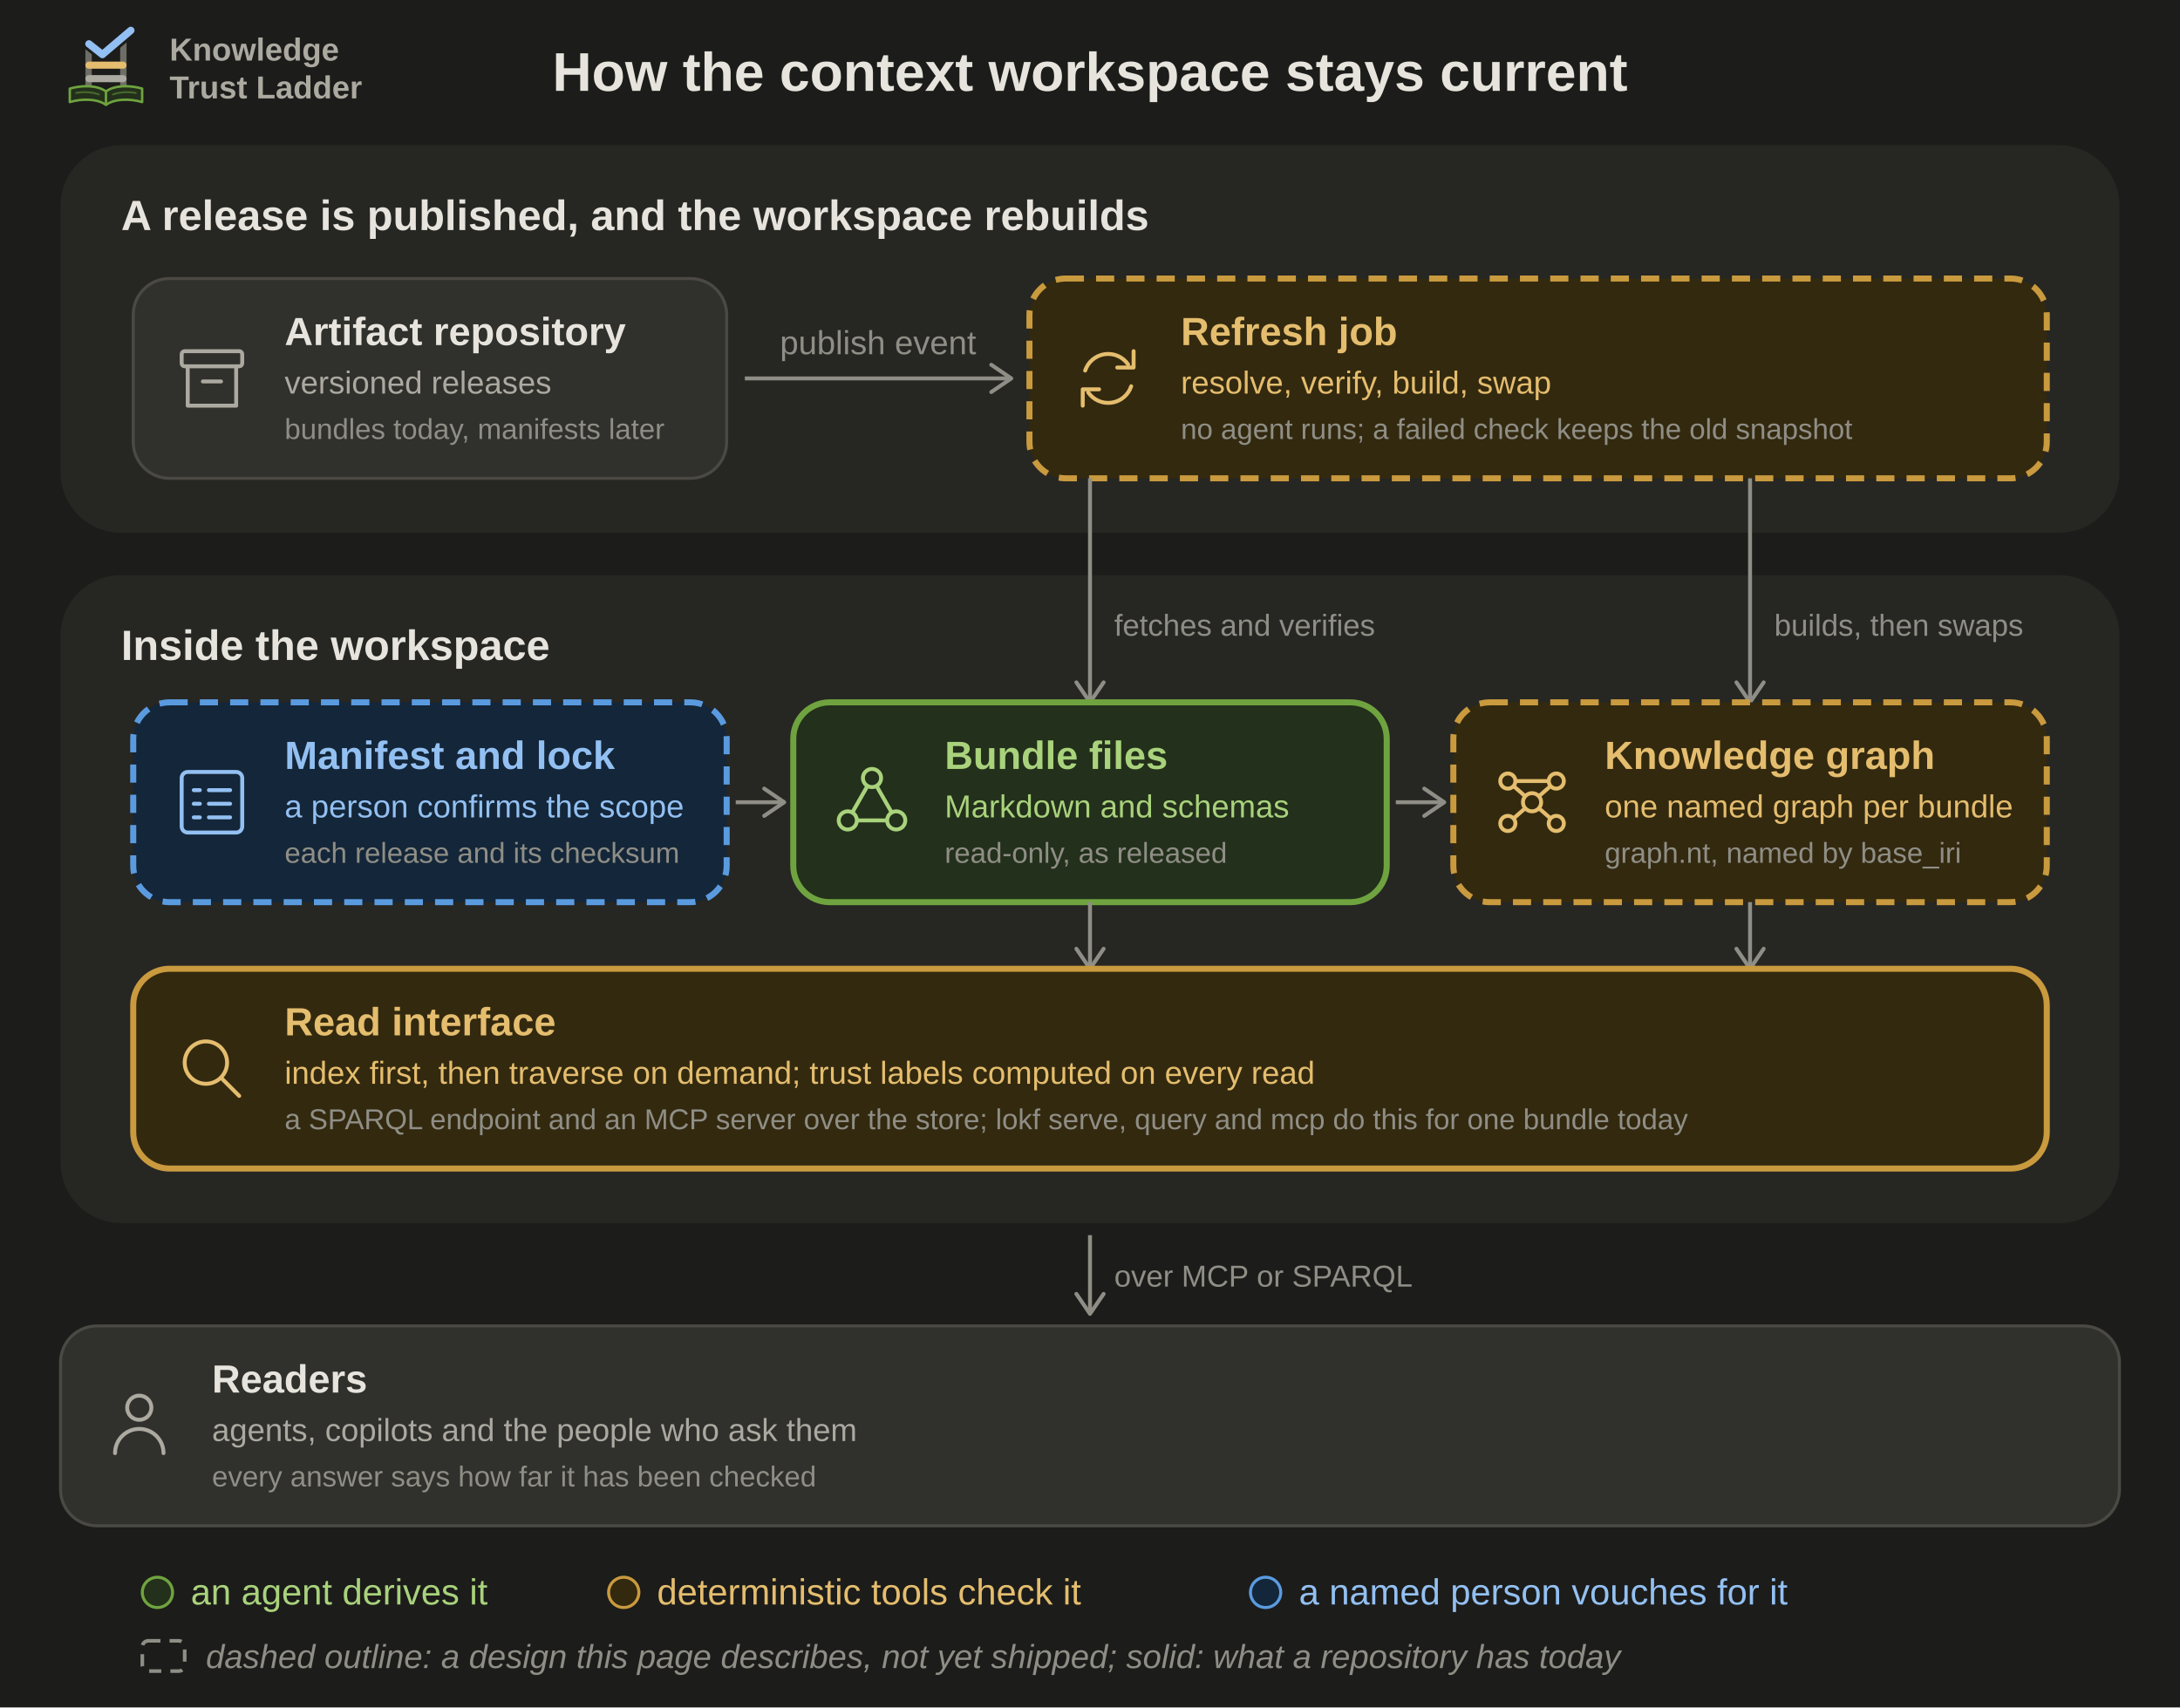
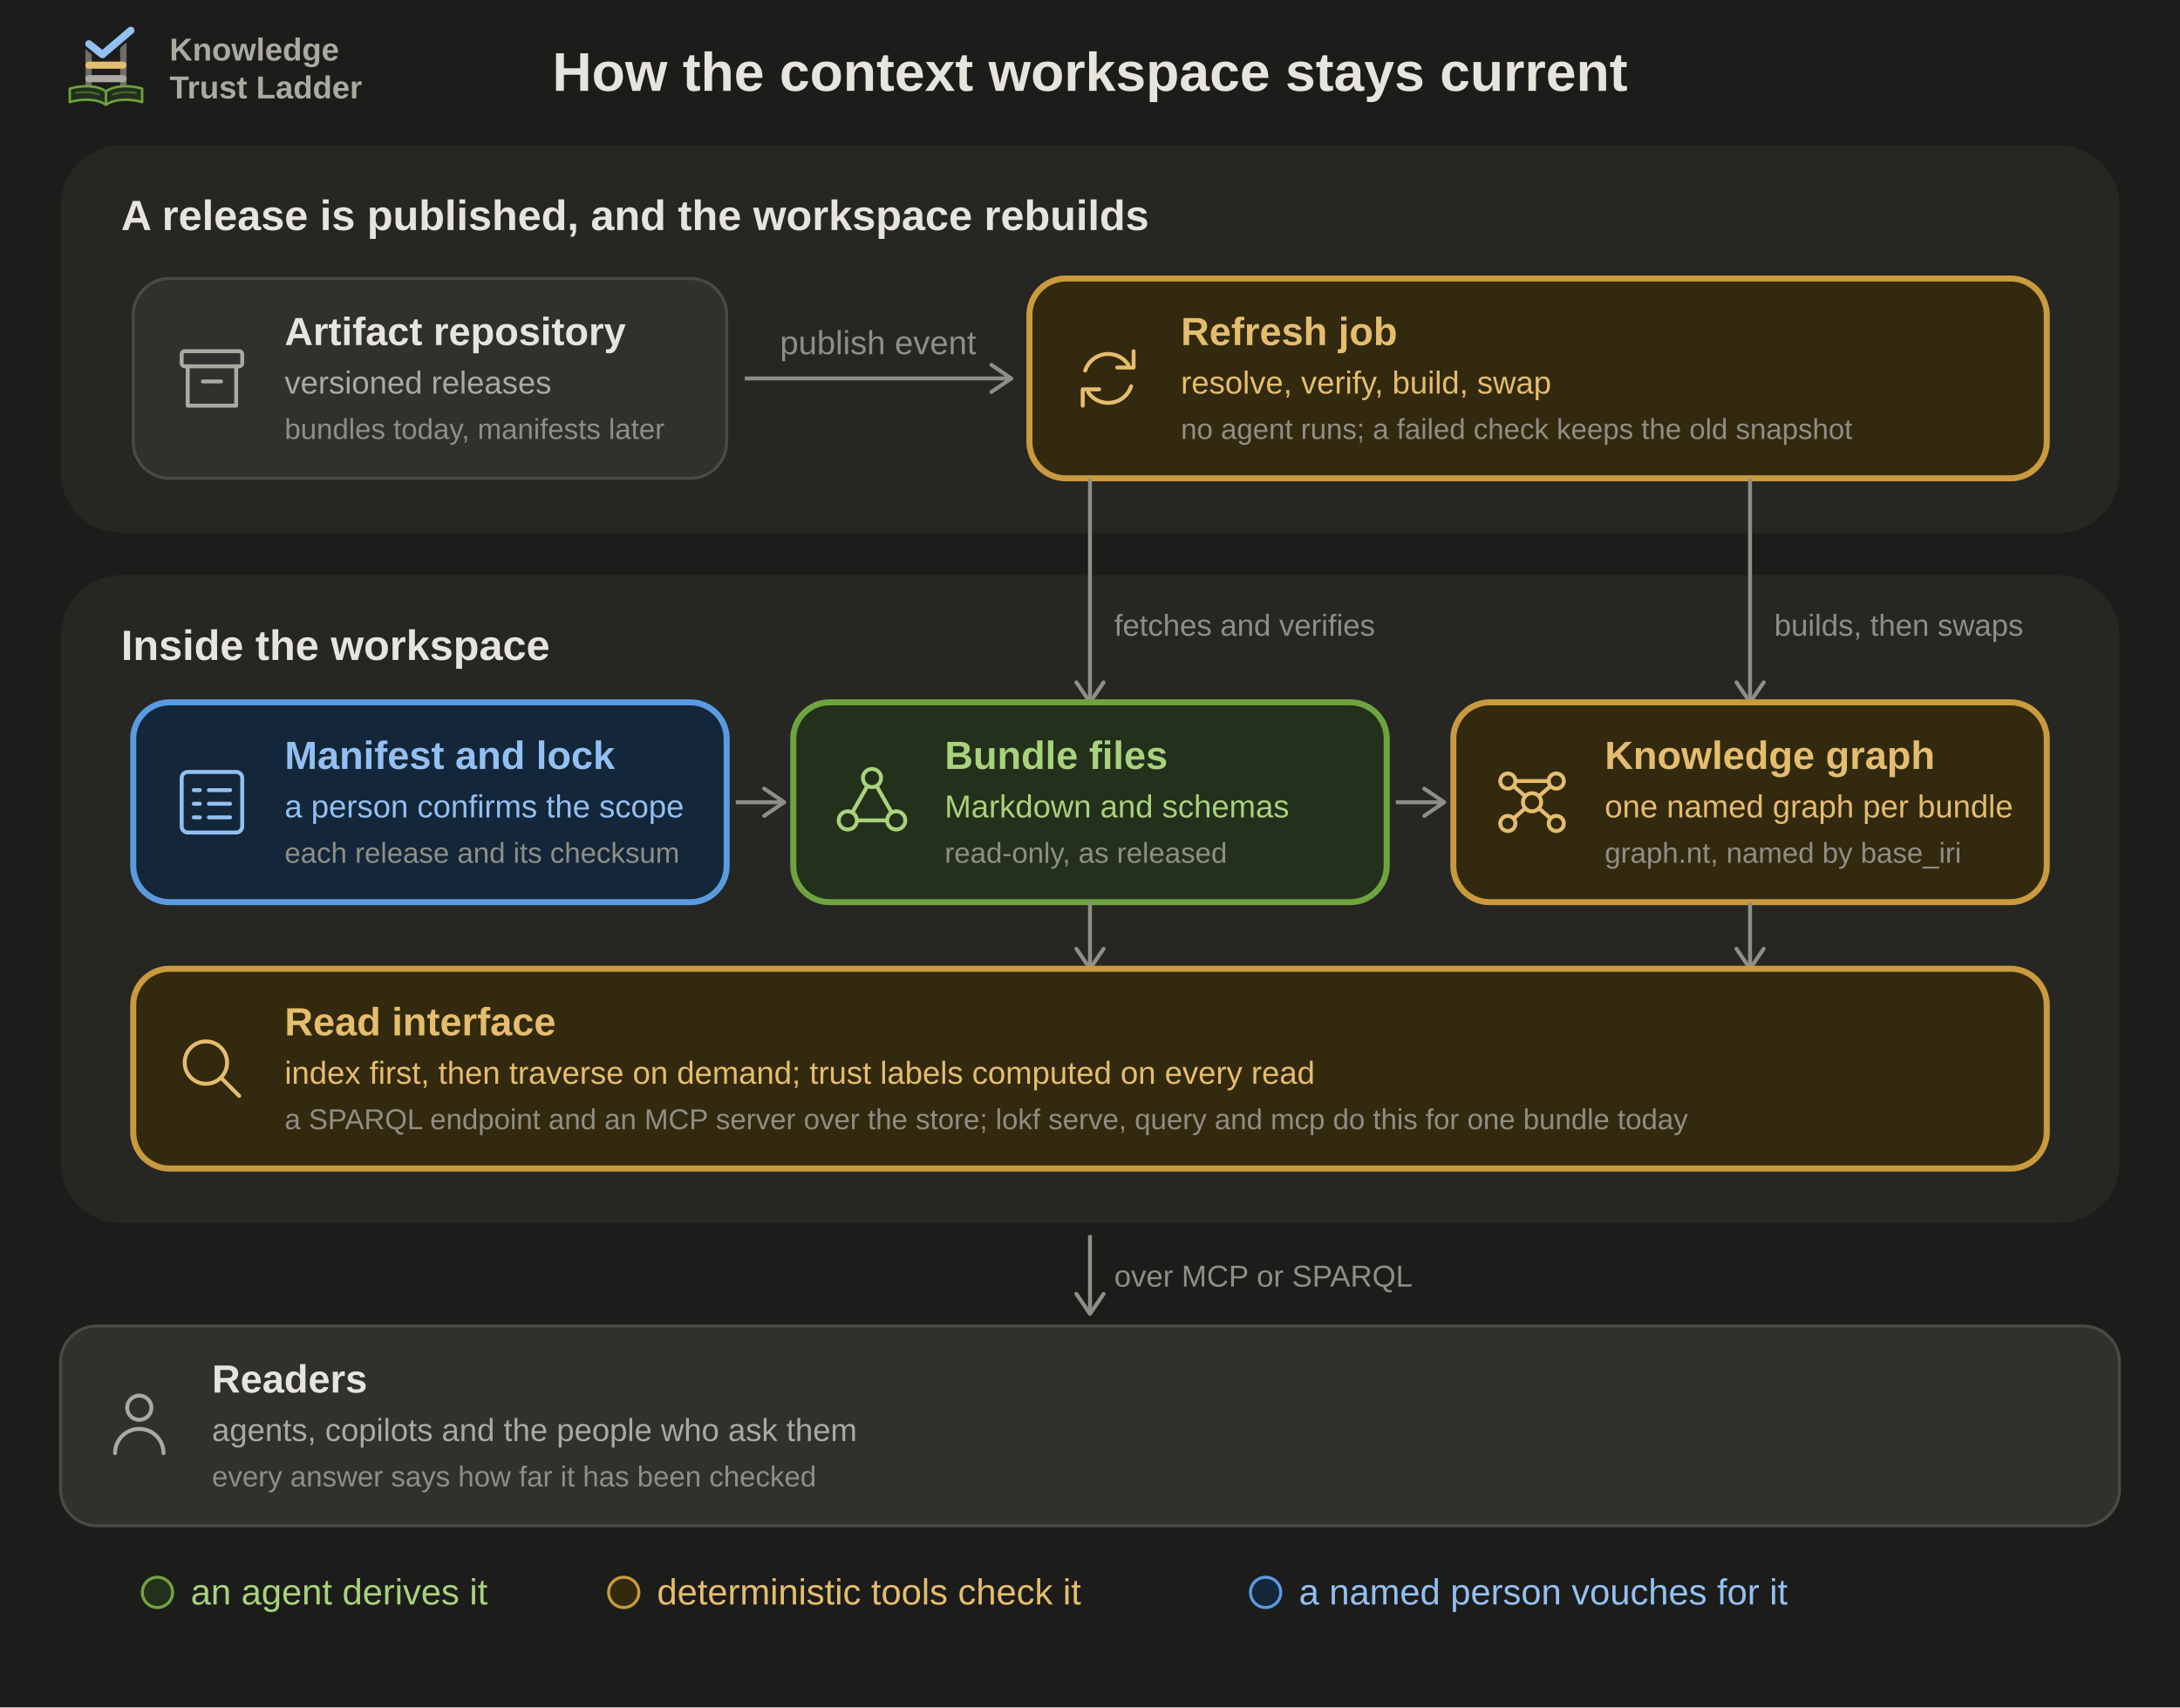
<svg xmlns="http://www.w3.org/2000/svg" width="720" height="564" viewBox="0 0 720 564" role="img" aria-labelledby="t d">
  <rect width="720" height="564" fill="#1C1C1A" />
  <g transform="translate(20,7) scale(0.46875)">
    <rect x="17.5" y="12" width="4.5" height="38" rx="2.25" fill="#6E6D66" />
    <rect x="42" y="12" width="4.5" height="38" rx="2.25" fill="#6E6D66" />
    <rect x="17.5" y="38" width="29" height="5" rx="2.5" fill="#ABA9A0" />
    <rect x="17.5" y="28.5" width="29" height="5" rx="2.5" fill="#E4BD6E" />
    <path d="M20 16 L29.5 23.5 L49.5 6.5" fill="none" stroke="#1C1C1A" stroke-width="9" stroke-linecap="round" stroke-linejoin="round" />
    <path d="M20 16 L29.5 23.5 L49.5 6.5" fill="none" stroke="#93C0F2" stroke-width="5.2" stroke-linecap="round" stroke-linejoin="round" />
    <path d="M32 49.5 C26 45 15 45 6.5 47.5 v9.5 C15 54.5 26 54.5 32 59 C38 54.5 49 54.5 57.5 57 v-9.5 C49 45 38 45 32 49.5 z" fill="#23301B" stroke="#6FA33F" stroke-width="1.7" stroke-linejoin="round" />
    <line x1="32" y1="49.5" x2="32" y2="59" stroke="#6FA33F" stroke-width="1.7" />
    <path d="M11 50.6 C16 49.6 22 49.8 27 51.6 M37 51.6 C42 49.8 48 49.6 53 50.6" fill="none" stroke="#6FA33F" stroke-opacity=".5" stroke-width="1.3" stroke-linecap="round" />
  </g>
  <text x="56" y="20" font-family="Arial, sans-serif" font-size="10.5" font-weight="700" fill="#ABA9A0">Knowledge</text>
  <text x="56" y="32.5" font-family="Arial, sans-serif" font-size="10.5" font-weight="700" fill="#ABA9A0">Trust Ladder</text>
  <text x="360.0" y="30" text-anchor="middle" font-family="Arial, sans-serif" font-size="18" font-weight="700" fill="#E6E4DC">How the context workspace stays current</text>
  <rect x="20" y="48" width="680" height="128" rx="20" fill="#262623" />
  <text x="40" y="76" font-family="Arial, sans-serif" font-size="14" font-weight="700" fill="#E6E4DC">A release is published, and the workspace rebuilds</text>
  <rect x="44" y="92" width="196" height="66" rx="12" fill="#30302C" stroke="#4A4944" stroke-width="1" />
  <g transform="translate(70,125)" stroke="#ABA9A0" stroke-width="1.3" fill="none" stroke-linecap="round" stroke-linejoin="round">
    <rect x="-10" y="-9" width="20" height="5" rx="1" />
    <path d="M-8 -4 V9 H8 V-4" />
    <line x1="-3" y1="1" x2="3" y2="1" />
  </g>
  <text x="94" y="114" font-family="Arial, sans-serif" font-size="13" font-weight="700" fill="#E6E4DC">Artifact repository</text>
  <text x="94" y="130" font-family="Arial, sans-serif" font-size="10.5" fill="#ABA9A0">versioned releases</text>
  <text x="94" y="145" font-family="Arial, sans-serif" font-size="9.5" fill="#8F8E86">bundles today, manifests later</text>
  <line x1="246" y1="125" x2="334" y2="125" stroke="#8F8E86" stroke-width="1.3" />
  <path d="M327.4 129.5 L334 125 L327.4 120.5" fill="none" stroke="#8F8E86" stroke-width="1.3" stroke-linecap="round" stroke-linejoin="round" />
  <text x="290" y="117" text-anchor="middle" font-family="Arial, sans-serif" font-size="11" fill="#8F8E86">publish event</text>
-   <rect x="340" y="92" width="336" height="66" rx="12" fill="#33290F" stroke="#C99A3E" stroke-width="2" stroke-dasharray="6 4" />
+   <rect x="340" y="92" width="336" height="66" rx="12" fill="#33290F" stroke="#C99A3E" stroke-width="2" />
  <g transform="translate(366,125)" stroke="#E4BD6E" stroke-width="1.3" fill="none" stroke-linecap="round" stroke-linejoin="round">
    <path d="M-7.6 -2.6 A8 8 0 0 1 6.6 -4.6" />
    <path d="M8.4 -9 V-3.6 H3" />
    <path d="M7.6 2.6 A8 8 0 0 1 -6.6 4.6" />
    <path d="M-8.4 9 V3.6 H-3" />
  </g>
  <text x="390" y="114" font-family="Arial, sans-serif" font-size="13" font-weight="700" fill="#E4BD6E">Refresh job</text>
  <text x="390" y="130" font-family="Arial, sans-serif" font-size="10.5" fill="#E4BD6E">resolve, verify, build, swap</text>
  <text x="390" y="145" font-family="Arial, sans-serif" font-size="9.5" fill="#8F8E86">no agent runs; a failed check keeps the old snapshot</text>
  <rect x="20" y="190" width="680" height="214" rx="20" fill="#262623" />
  <text x="40" y="218" font-family="Arial, sans-serif" font-size="14" font-weight="700" fill="#E6E4DC">Inside the workspace</text>
  <line x1="360" y1="158" x2="360" y2="232" stroke="#8F8E86" stroke-width="1.3" />
  <path d="M355.5 225.4 L360 232 L364.5 225.4" fill="none" stroke="#8F8E86" stroke-width="1.3" stroke-linecap="round" stroke-linejoin="round" />
  <text x="368" y="210" font-family="Arial, sans-serif" font-size="10" fill="#8F8E86">fetches and verifies</text>
  <line x1="578" y1="158" x2="578" y2="232" stroke="#8F8E86" stroke-width="1.3" />
  <path d="M573.5 225.4 L578 232 L582.5 225.4" fill="none" stroke="#8F8E86" stroke-width="1.3" stroke-linecap="round" stroke-linejoin="round" />
  <text x="586" y="210" font-family="Arial, sans-serif" font-size="10" fill="#8F8E86">builds, then swaps</text>
-   <rect x="44" y="232" width="196" height="66" rx="12" fill="#142639" stroke="#5A9BE0" stroke-width="2" stroke-dasharray="6 4" />
+   <rect x="44" y="232" width="196" height="66" rx="12" fill="#142639" stroke="#5A9BE0" stroke-width="2" />
  <g transform="translate(70,265)" stroke="#93C0F2" stroke-width="1.3" fill="none" stroke-linecap="round" stroke-linejoin="round">
    <rect x="-10" y="-10" width="20" height="20" rx="2" />
    <line x1="-6" y1="-4" x2="-4" y2="-4" />
    <line x1="-1" y1="-4" x2="6" y2="-4" />
    <line x1="-6" y1="0.5" x2="-4" y2="0.5" />
    <line x1="-1" y1="0.5" x2="6" y2="0.5" />
    <line x1="-6" y1="5" x2="-4" y2="5" />
    <line x1="-1" y1="5" x2="6" y2="5" />
  </g>
  <text x="94" y="254" font-family="Arial, sans-serif" font-size="13" font-weight="700" fill="#93C0F2">Manifest and lock</text>
  <text x="94" y="270" font-family="Arial, sans-serif" font-size="10.5" fill="#93C0F2">a person confirms the scope</text>
  <text x="94" y="285" font-family="Arial, sans-serif" font-size="9.5" fill="#8F8E86">each release and its checksum</text>
  <rect x="262" y="232" width="196" height="66" rx="12" fill="#23301B" stroke="#6FA33F" stroke-width="2" />
  <g transform="translate(288,265)" stroke="#A9D27C" stroke-width="1.3" fill="none" stroke-linecap="round" stroke-linejoin="round">
    <line x1="-8" y1="6" x2="0" y2="-8" />
    <line x1="8" y1="6" x2="0" y2="-8" />
    <line x1="-8" y1="6" x2="8" y2="6" />
    <circle cx="0" cy="-8" r="3" fill="#23301B" />
    <circle cx="-8" cy="6" r="3" fill="#23301B" />
    <circle cx="8" cy="6" r="3" fill="#23301B" />
  </g>
  <text x="312" y="254" font-family="Arial, sans-serif" font-size="13" font-weight="700" fill="#A9D27C">Bundle files</text>
  <text x="312" y="270" font-family="Arial, sans-serif" font-size="10.5" fill="#A9D27C">Markdown and schemas</text>
  <text x="312" y="285" font-family="Arial, sans-serif" font-size="9.5" fill="#8F8E86">read-only, as released</text>
-   <rect x="480" y="232" width="196" height="66" rx="12" fill="#33290F" stroke="#C99A3E" stroke-width="2" stroke-dasharray="6 4" />
+   <rect x="480" y="232" width="196" height="66" rx="12" fill="#33290F" stroke="#C99A3E" stroke-width="2" />
  <g transform="translate(506,265)" stroke="#E4BD6E" stroke-width="1.3" fill="none" stroke-linecap="round" stroke-linejoin="round">
    <line x1="-8" y1="-7" x2="8" y2="7" />
    <line x1="8" y1="-7" x2="-8" y2="7" />
    <line x1="-8" y1="-7" x2="8" y2="-7" />
    <circle cx="0" cy="0" r="3" fill="#33290F" />
    <circle cx="-8" cy="-7" r="2.5" fill="#33290F" />
    <circle cx="8" cy="-7" r="2.5" fill="#33290F" />
    <circle cx="-8" cy="7" r="2.5" fill="#33290F" />
    <circle cx="8" cy="7" r="2.5" fill="#33290F" />
  </g>
  <text x="530" y="254" font-family="Arial, sans-serif" font-size="13" font-weight="700" fill="#E4BD6E">Knowledge graph</text>
  <text x="530" y="270" font-family="Arial, sans-serif" font-size="10.5" fill="#E4BD6E">one named graph per bundle</text>
  <text x="530" y="285" font-family="Arial, sans-serif" font-size="9.5" fill="#8F8E86">graph.nt, named by base_iri</text>
  <line x1="243" y1="265" x2="259" y2="265" stroke="#8F8E86" stroke-width="1.3" />
  <path d="M252.4 269.5 L259 265 L252.4 260.5" fill="none" stroke="#8F8E86" stroke-width="1.3" stroke-linecap="round" stroke-linejoin="round" />
  <line x1="461" y1="265" x2="477" y2="265" stroke="#8F8E86" stroke-width="1.3" />
  <path d="M470.4 269.5 L477 265 L470.4 260.5" fill="none" stroke="#8F8E86" stroke-width="1.3" stroke-linecap="round" stroke-linejoin="round" />
  <line x1="360" y1="298" x2="360" y2="320" stroke="#8F8E86" stroke-width="1.3" />
  <path d="M355.5 313.4 L360 320 L364.5 313.4" fill="none" stroke="#8F8E86" stroke-width="1.3" stroke-linecap="round" stroke-linejoin="round" />
  <line x1="578" y1="298" x2="578" y2="320" stroke="#8F8E86" stroke-width="1.3" />
  <path d="M573.5 313.4 L578 320 L582.5 313.4" fill="none" stroke="#8F8E86" stroke-width="1.3" stroke-linecap="round" stroke-linejoin="round" />
  <rect x="44" y="320" width="632" height="66" rx="12" fill="#33290F" stroke="#C99A3E" stroke-width="2" />
  <g transform="translate(70,353)" stroke="#E4BD6E" stroke-width="1.3" fill="none" stroke-linecap="round" stroke-linejoin="round">
    <circle cx="-2" cy="-2" r="7" />
    <line x1="3.2" y1="3.2" x2="9" y2="9" />
  </g>
  <text x="94" y="342" font-family="Arial, sans-serif" font-size="13" font-weight="700" fill="#E4BD6E">Read interface</text>
  <text x="94" y="358" font-family="Arial, sans-serif" font-size="10.5" fill="#E4BD6E">index first, then traverse on demand; trust labels computed on every read</text>
  <text x="94" y="373" font-family="Arial, sans-serif" font-size="9.5" fill="#8F8E86">a SPARQL endpoint and an MCP server over the store; lokf serve, query and mcp do this for one bundle today</text>
  <line x1="360" y1="408" x2="360" y2="434" stroke="#8F8E86" stroke-width="1.3" />
  <path d="M355.5 427.4 L360 434 L364.5 427.4" fill="none" stroke="#8F8E86" stroke-width="1.3" stroke-linecap="round" stroke-linejoin="round" />
  <text x="368" y="425" font-family="Arial, sans-serif" font-size="10" fill="#8F8E86">over MCP or SPARQL</text>
  <rect x="20" y="438" width="680" height="66" rx="12" fill="#30302C" stroke="#4A4944" stroke-width="1" />
  <g transform="translate(46,471)" stroke="#ABA9A0" stroke-width="1.3" fill="none" stroke-linecap="round" stroke-linejoin="round">
    <circle cx="0" cy="-6" r="4" />
    <path d="M-8 9 a8 8 0 0 1 16 0" />
  </g>
  <text x="70" y="460" font-family="Arial, sans-serif" font-size="13" font-weight="700" fill="#E6E4DC">Readers</text>
  <text x="70" y="476" font-family="Arial, sans-serif" font-size="10.5" fill="#ABA9A0">agents, copilots and the people who ask them</text>
  <text x="70" y="491" font-family="Arial, sans-serif" font-size="9.5" fill="#8F8E86">every answer says how far it has been checked</text>
  <circle cx="52" cy="526" r="5" fill="#23301B" stroke="#6FA33F" stroke-width="1" />
  <text x="63" y="530" font-family="Arial, sans-serif" font-size="12" fill="#A9D27C">an agent derives it</text>
  <circle cx="206" cy="526" r="5" fill="#33290F" stroke="#C99A3E" stroke-width="1" />
  <text x="217" y="530" font-family="Arial, sans-serif" font-size="12" fill="#E4BD6E">deterministic tools check it</text>
  <circle cx="418" cy="526" r="5" fill="#142639" stroke="#5A9BE0" stroke-width="1" />
  <text x="429" y="530" font-family="Arial, sans-serif" font-size="12" fill="#93C0F2">a named person vouches for it</text>
-   <rect x="47" y="542" width="14" height="10" rx="2" fill="none" stroke="#8F8E86" stroke-width="1.2" stroke-dasharray="4 3" />
-   <text x="68" y="551" font-family="Arial, sans-serif" font-size="11" font-style="italic" fill="#8F8E86">dashed outline: a design this page describes, not yet shipped; solid: what a repository has today</text>
</svg>
